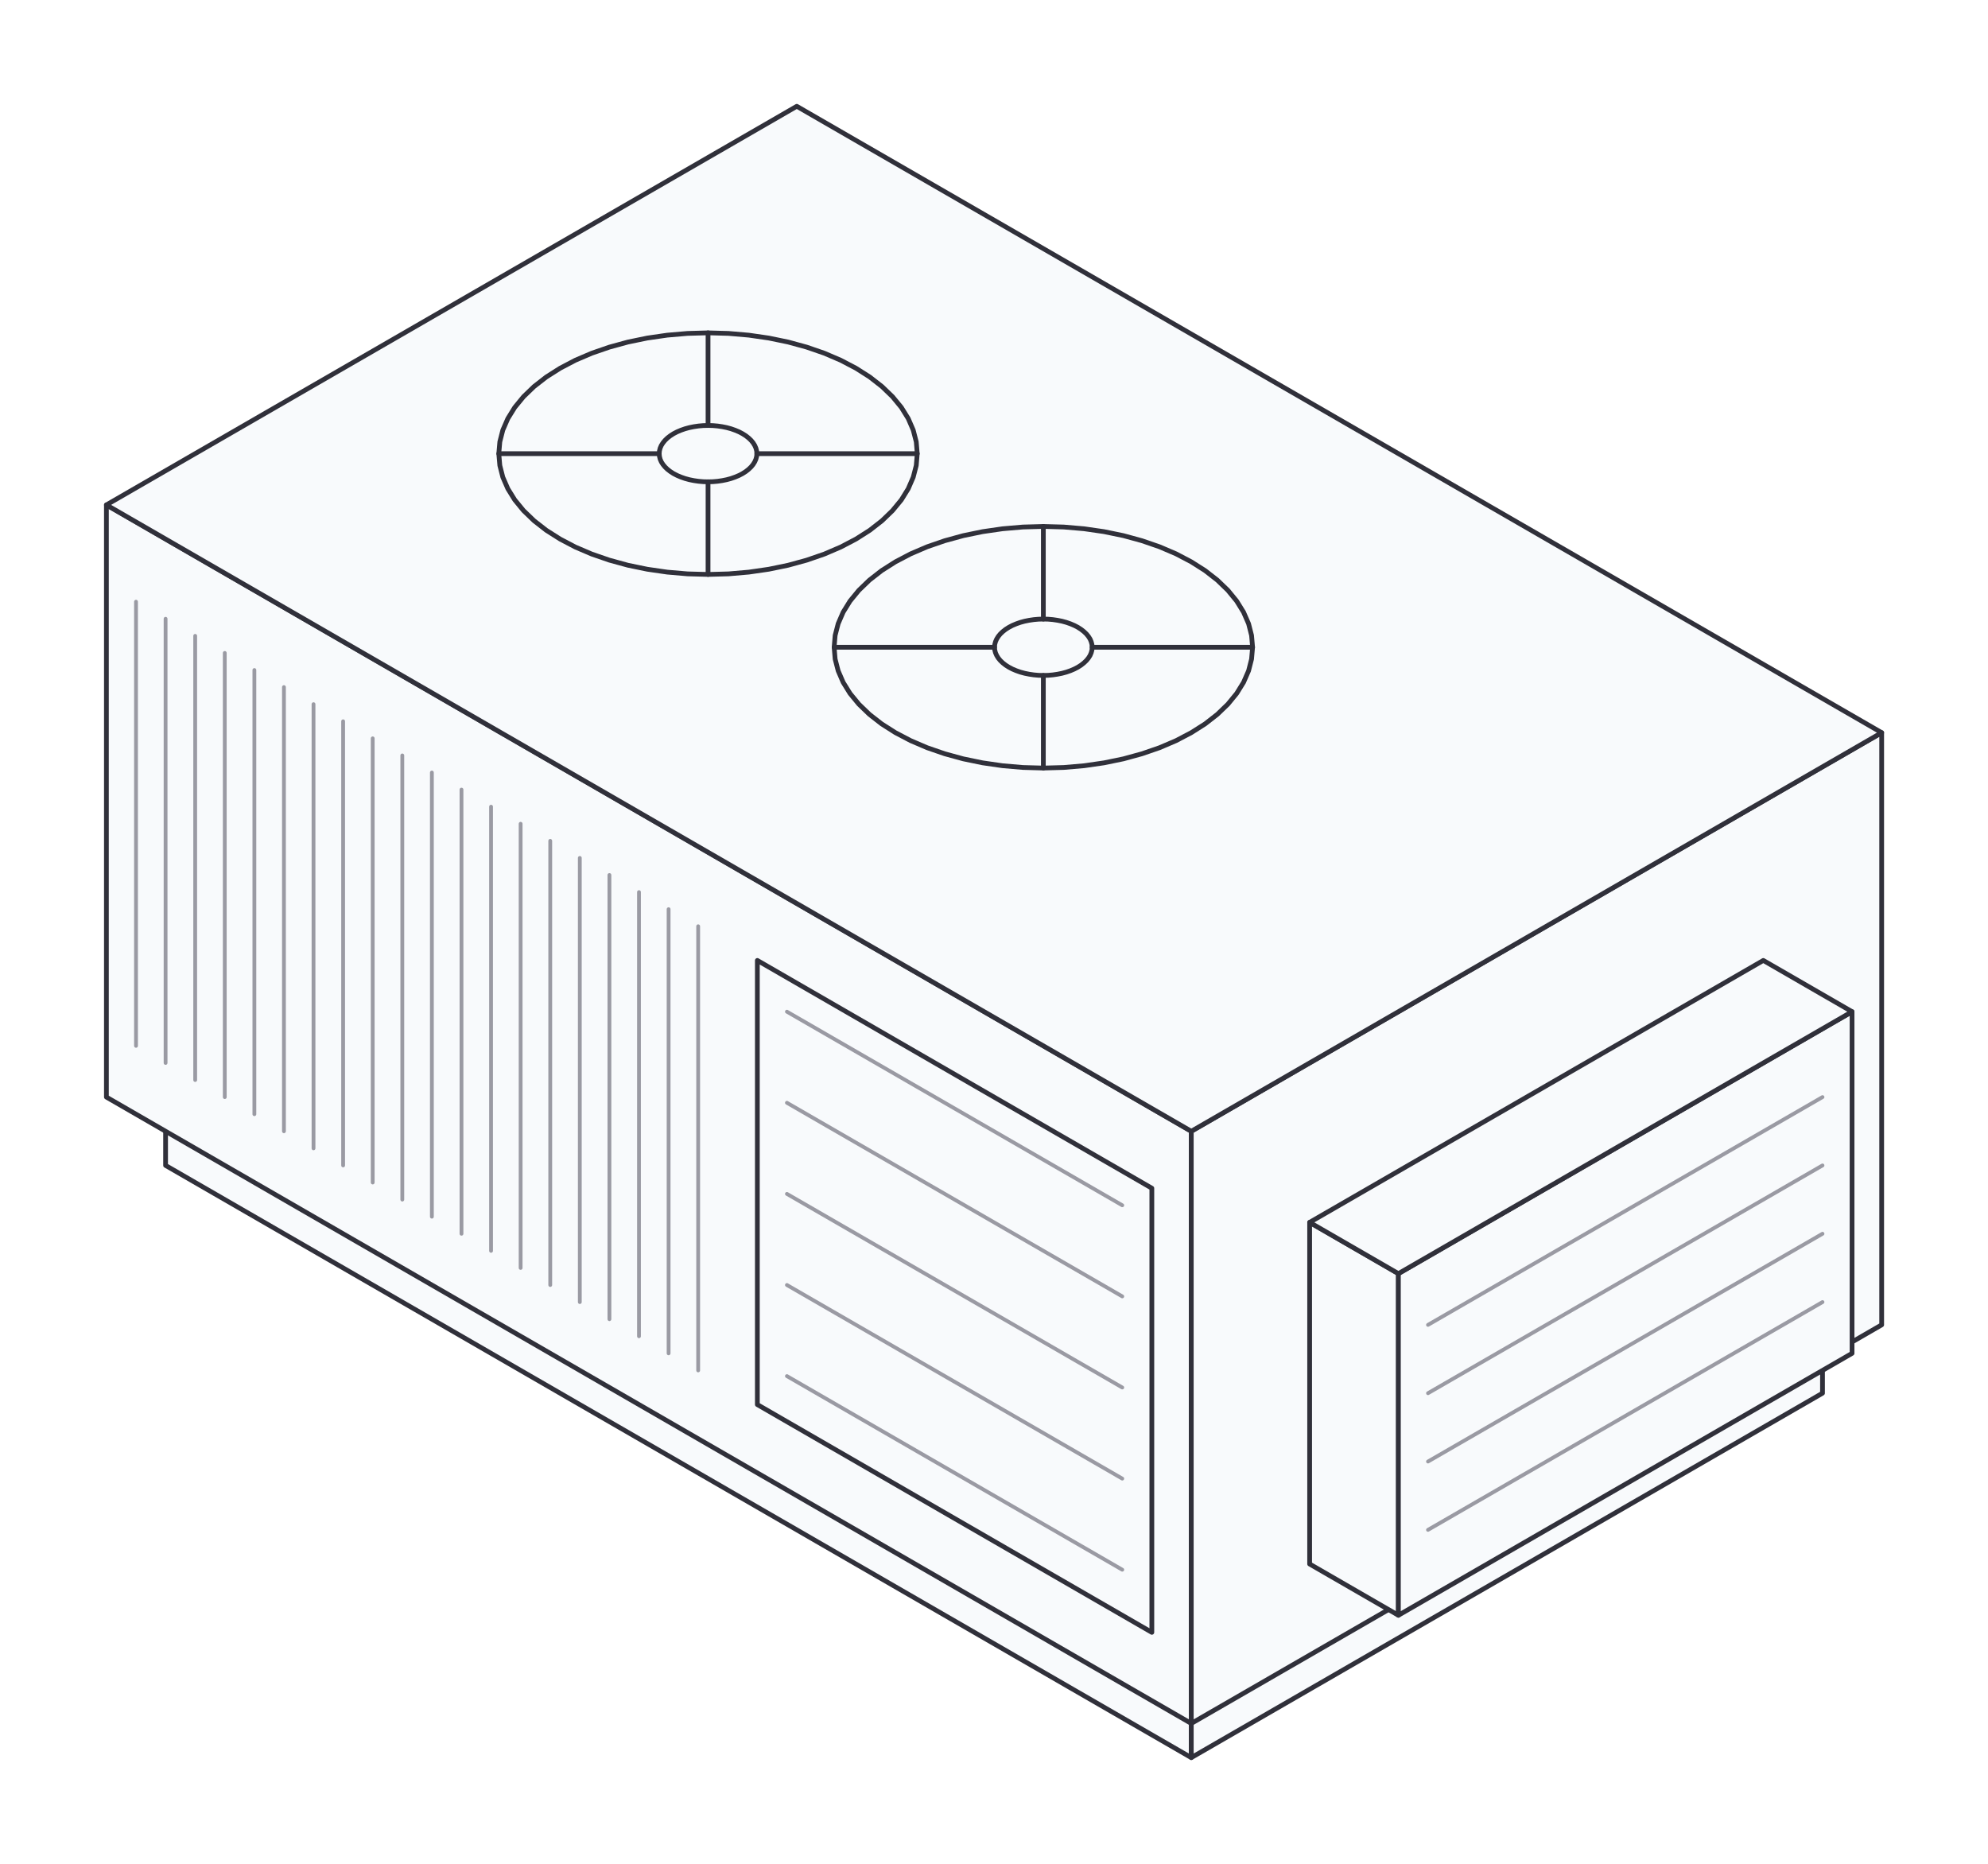
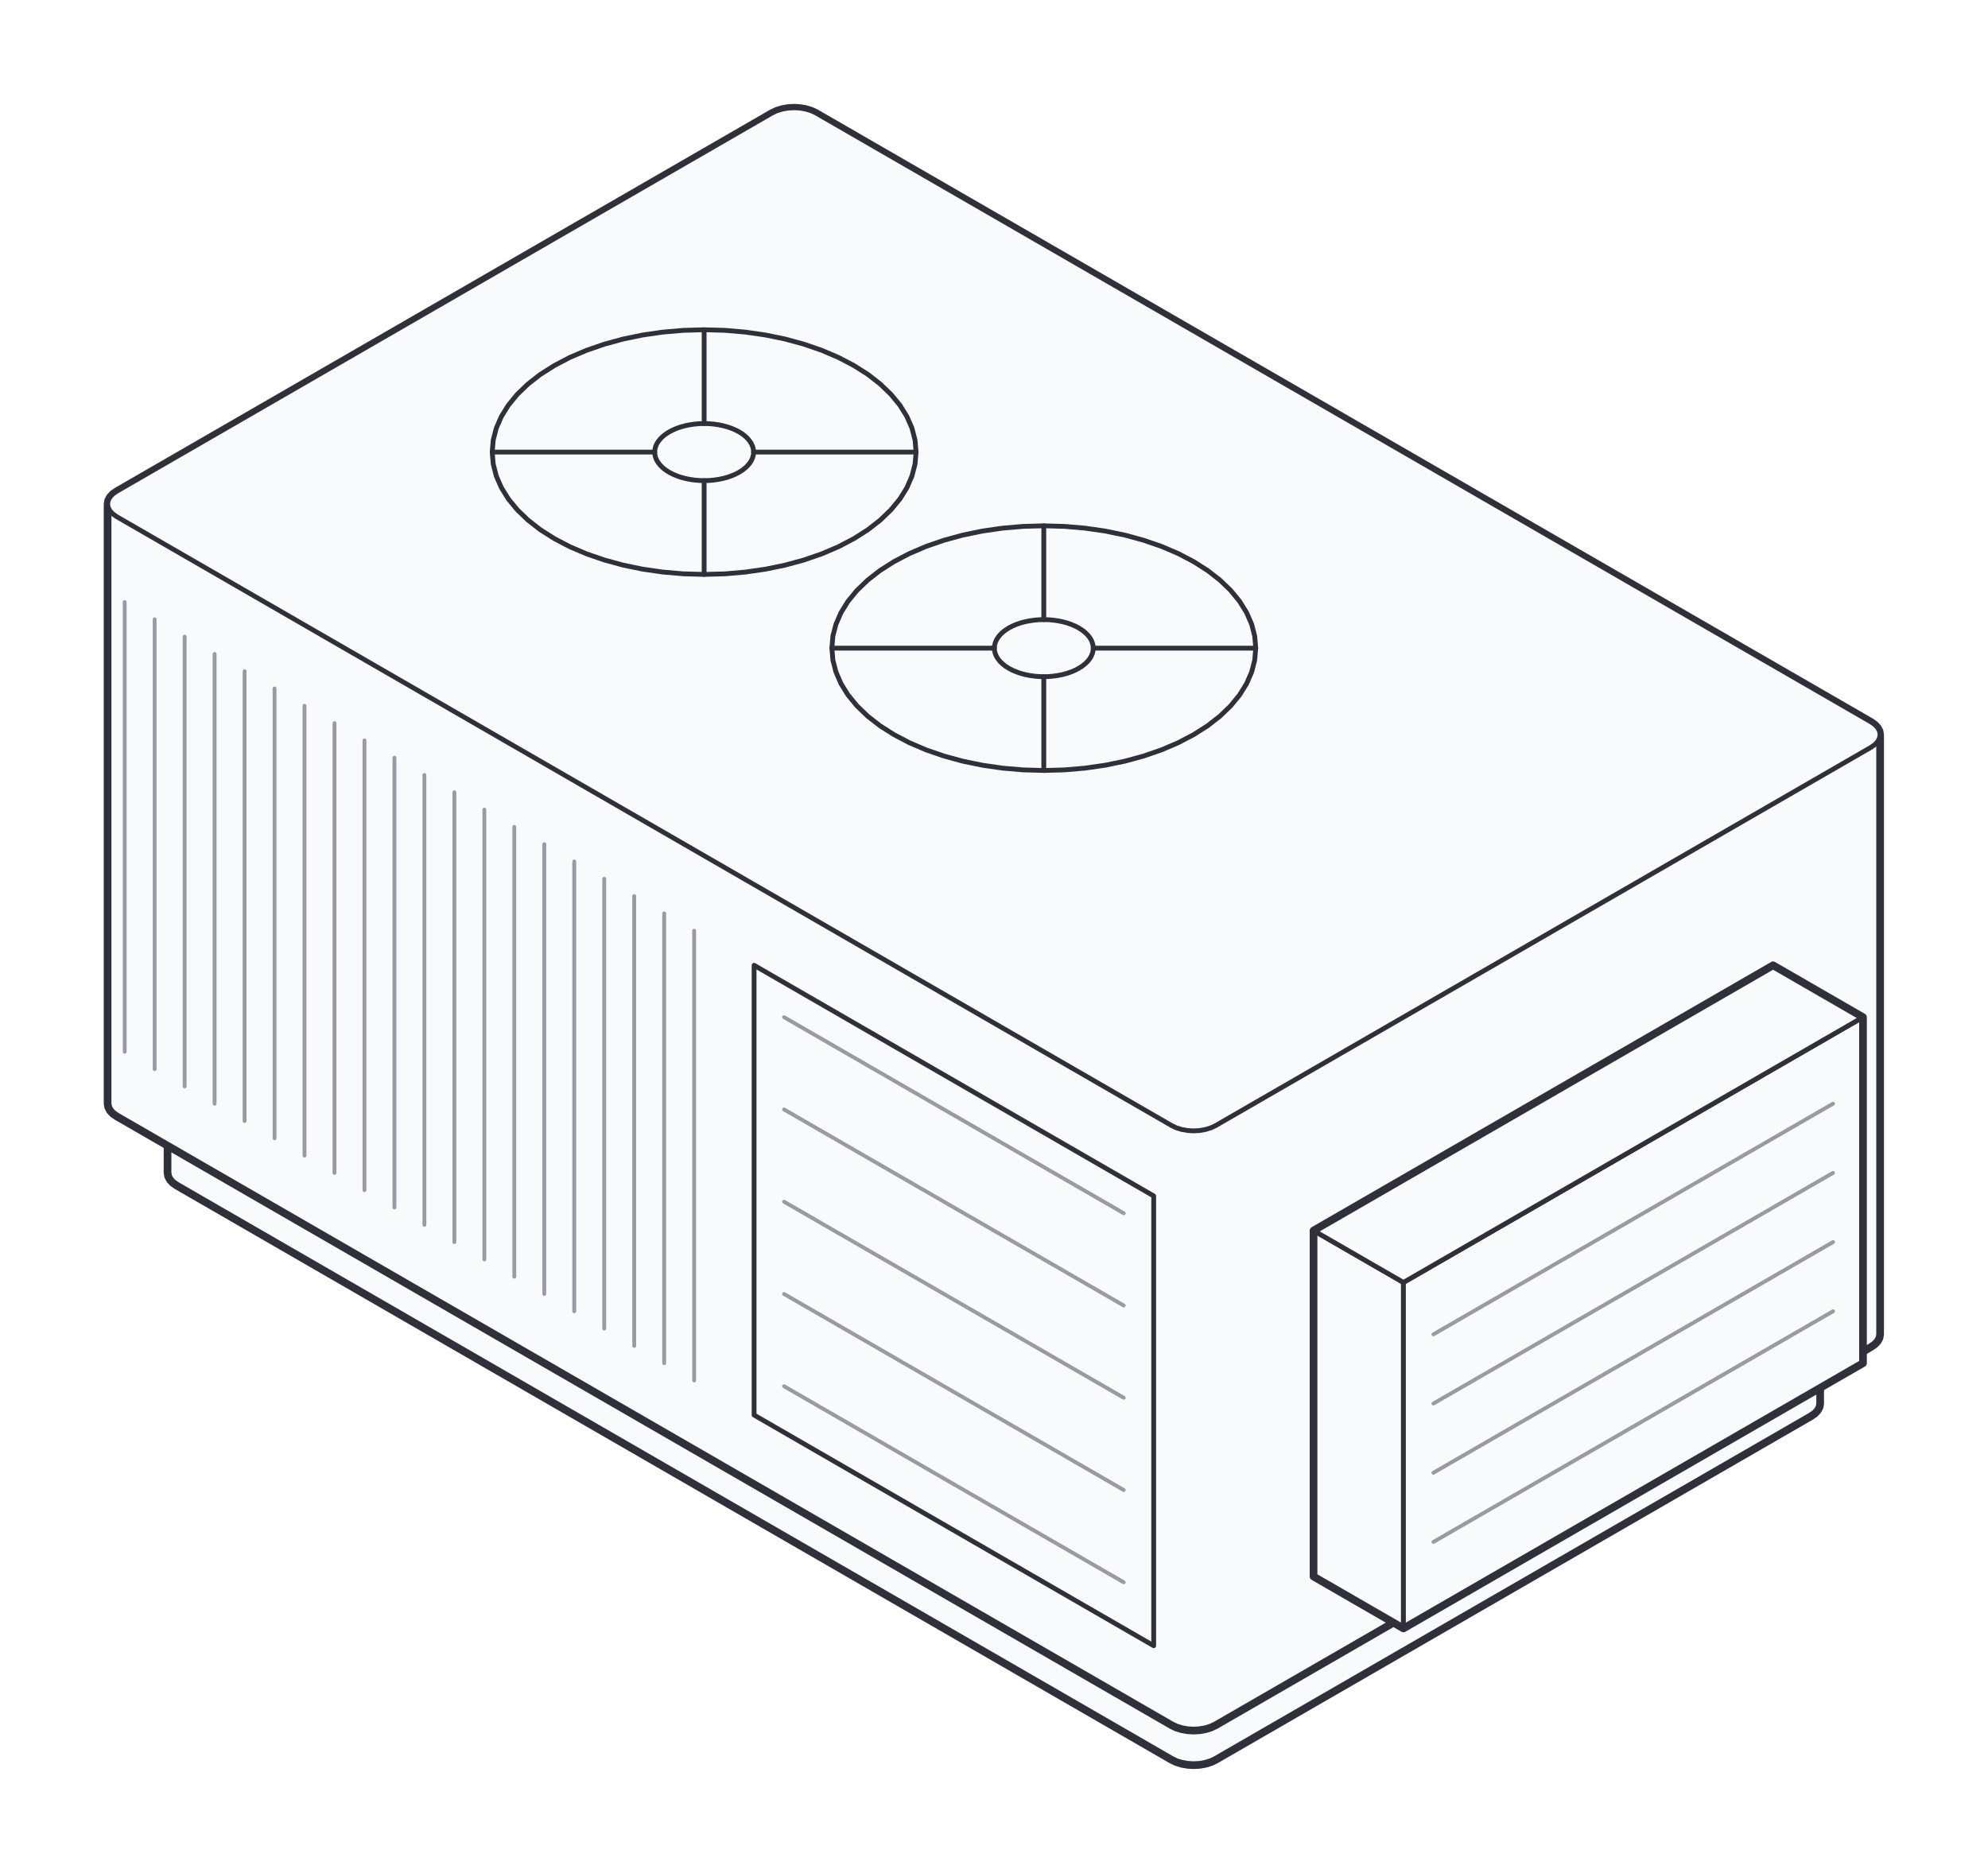
- <svg xmlns="http://www.w3.org/2000/svg" viewBox="-209.9 -202.0 523.7 491.0">
-   <polygon points="-166.28,105.00 103.92,261.00 103.92,243.00 -166.28,87.00" fill="#f8fafc" stroke="#30303a" stroke-width="1.25" stroke-linejoin="round" stroke-linecap="round" vector-effect="non-scaling-stroke" />
-   <polygon points="270.20,165.00 103.92,261.00 103.92,243.00 270.20,147.00" fill="#f8fafc" stroke="#30303a" stroke-width="1.25" stroke-linejoin="round" stroke-linecap="round" vector-effect="non-scaling-stroke" />
-   <polygon points="0.00,-9.00 270.20,147.00 103.92,243.00 -166.28,87.00" fill="#f8fafc" stroke="#30303a" stroke-width="1.25" stroke-linejoin="round" stroke-linecap="round" vector-effect="non-scaling-stroke" />
-   <polygon points="-181.87,87.00 103.92,252.00 103.92,96.00 -181.87,-69.00" fill="#f8fafc" stroke="#30303a" stroke-width="1.25" stroke-linejoin="round" stroke-linecap="round" vector-effect="non-scaling-stroke" />
-   <polygon points="285.79,147.00 103.92,252.00 103.92,96.00 285.79,-9.00" fill="#f8fafc" stroke="#30303a" stroke-width="1.25" stroke-linejoin="round" stroke-linecap="round" vector-effect="non-scaling-stroke" />
-   <polygon points="0.00,-174.00 285.79,-9.00 103.92,96.00 -181.87,-69.00" fill="#f8fafc" stroke="#30303a" stroke-width="1.25" stroke-linejoin="round" stroke-linecap="round" vector-effect="non-scaling-stroke" />
+ <svg xmlns="http://www.w3.org/2000/svg" viewBox="-206.5 -200.1 517.0 487.1">
+   <polygon points="-162.93,87.00 -162.77,86.09 -162.31,85.21 -161.57,84.41 -160.56,83.70 -5.72,-5.70 -4.49,-6.28 -3.09,-6.71 -1.58,-6.98 0.00,-7.07 1.58,-6.98 3.09,-6.71 4.49,-6.28 5.72,-5.70 264.48,143.70 265.49,144.41 266.24,145.21 266.70,146.09 266.85,147.00 266.85,165.00 266.70,165.91 266.24,166.79 265.49,167.59 264.48,168.30 109.64,257.70 108.41,258.28 107.02,258.71 105.50,258.98 103.92,259.07 102.35,258.98 100.83,258.71 99.43,258.28 98.21,257.70 -160.56,108.30 -161.57,107.59 -162.31,106.79 -162.77,105.91 -162.93,105.00" fill="#f8fafc" stroke="#30303a" stroke-width="2.0" stroke-linejoin="round" stroke-linecap="round" vector-effect="non-scaling-stroke" />
+   <polygon points="264.48,143.70 265.49,144.41 266.24,145.21 266.70,146.09 266.85,147.00 266.70,147.91 266.24,148.79 265.49,149.59 264.48,150.30 109.64,239.70 108.41,240.28 107.02,240.71 105.50,240.98 103.92,241.07 102.35,240.98 100.83,240.71 99.43,240.28 98.21,239.70 -160.56,90.30 -161.57,89.59 -162.31,88.79 -162.77,87.91 -162.93,87.00 -162.77,86.09 -162.31,85.21 -161.57,84.41 -160.56,83.70 -5.72,-5.70 -4.49,-6.28 -3.09,-6.71 -1.58,-6.98 0.00,-7.07 1.58,-6.98 3.09,-6.71 4.49,-6.28 5.72,-5.70" fill="#f8fafc" stroke="#30303a" stroke-width="1.25" stroke-linejoin="round" stroke-linecap="round" vector-effect="non-scaling-stroke" />
+   <polygon points="-178.52,-69.00 -178.36,-69.91 -177.90,-70.79 -177.16,-71.59 -176.15,-72.30 -5.72,-170.70 -4.49,-171.28 -3.09,-171.71 -1.58,-171.98 -0.00,-172.07 1.58,-171.98 3.09,-171.71 4.49,-171.28 5.72,-170.70 280.07,-12.30 281.08,-11.59 281.82,-10.79 282.29,-9.91 282.44,-9.00 282.44,147.00 282.29,147.91 281.82,148.79 281.08,149.59 280.07,150.30 109.64,248.70 108.41,249.28 107.02,249.71 105.50,249.98 103.92,250.07 102.35,249.98 100.83,249.71 99.43,249.28 98.21,248.70 -176.15,90.30 -177.16,89.59 -177.90,88.79 -178.36,87.91 -178.52,87.00" fill="#f8fafc" stroke="#30303a" stroke-width="2.0" stroke-linejoin="round" stroke-linecap="round" vector-effect="non-scaling-stroke" />
+   <polygon points="280.07,-12.30 281.08,-11.59 281.82,-10.79 282.28,-9.91 282.44,-9.00 282.28,-8.09 281.82,-7.21 281.08,-6.41 280.07,-5.70 109.64,92.70 108.41,93.28 107.02,93.71 105.50,93.98 103.92,94.07 102.35,93.98 100.83,93.71 99.43,93.28 98.21,92.70 -176.15,-65.70 -177.15,-66.41 -177.90,-67.21 -178.36,-68.09 -178.52,-69.00 -178.36,-69.91 -177.90,-70.79 -177.15,-71.59 -176.15,-72.30 -5.72,-170.70 -4.49,-171.28 -3.09,-171.71 -1.58,-171.98 -0.00,-172.07 1.58,-171.98 3.09,-171.71 4.49,-171.28 5.72,-170.70" fill="#f8fafc" stroke="#30303a" stroke-width="1.25" stroke-linejoin="round" stroke-linecap="round" vector-effect="non-scaling-stroke" />
  <line x1="-174.07" y1="73.50" x2="-174.07" y2="-43.50" fill="none" stroke="#9a9aa3" stroke-width="1" stroke-linejoin="round" stroke-linecap="round" vector-effect="non-scaling-stroke" />
  <line x1="-166.28" y1="78.00" x2="-166.28" y2="-39.00" fill="none" stroke="#9a9aa3" stroke-width="1" stroke-linejoin="round" stroke-linecap="round" vector-effect="non-scaling-stroke" />
  <line x1="-158.48" y1="82.50" x2="-158.48" y2="-34.50" fill="none" stroke="#9a9aa3" stroke-width="1" stroke-linejoin="round" stroke-linecap="round" vector-effect="non-scaling-stroke" />
  <line x1="-150.69" y1="87.00" x2="-150.69" y2="-30.00" fill="none" stroke="#9a9aa3" stroke-width="1" stroke-linejoin="round" stroke-linecap="round" vector-effect="non-scaling-stroke" />
  <line x1="-142.89" y1="91.50" x2="-142.89" y2="-25.50" fill="none" stroke="#9a9aa3" stroke-width="1" stroke-linejoin="round" stroke-linecap="round" vector-effect="non-scaling-stroke" />
  <line x1="-135.10" y1="96.00" x2="-135.10" y2="-21.00" fill="none" stroke="#9a9aa3" stroke-width="1" stroke-linejoin="round" stroke-linecap="round" vector-effect="non-scaling-stroke" />
  <line x1="-127.31" y1="100.50" x2="-127.31" y2="-16.50" fill="none" stroke="#9a9aa3" stroke-width="1" stroke-linejoin="round" stroke-linecap="round" vector-effect="non-scaling-stroke" />
  <line x1="-119.51" y1="105.00" x2="-119.51" y2="-12.00" fill="none" stroke="#9a9aa3" stroke-width="1" stroke-linejoin="round" stroke-linecap="round" vector-effect="non-scaling-stroke" />
  <line x1="-111.72" y1="109.50" x2="-111.72" y2="-7.50" fill="none" stroke="#9a9aa3" stroke-width="1" stroke-linejoin="round" stroke-linecap="round" vector-effect="non-scaling-stroke" />
  <line x1="-103.92" y1="114.00" x2="-103.92" y2="-3.00" fill="none" stroke="#9a9aa3" stroke-width="1" stroke-linejoin="round" stroke-linecap="round" vector-effect="non-scaling-stroke" />
  <line x1="-96.13" y1="118.50" x2="-96.13" y2="1.50" fill="none" stroke="#9a9aa3" stroke-width="1" stroke-linejoin="round" stroke-linecap="round" vector-effect="non-scaling-stroke" />
  <line x1="-88.33" y1="123.00" x2="-88.33" y2="6.00" fill="none" stroke="#9a9aa3" stroke-width="1" stroke-linejoin="round" stroke-linecap="round" vector-effect="non-scaling-stroke" />
  <line x1="-80.54" y1="127.50" x2="-80.54" y2="10.50" fill="none" stroke="#9a9aa3" stroke-width="1" stroke-linejoin="round" stroke-linecap="round" vector-effect="non-scaling-stroke" />
  <line x1="-72.75" y1="132.00" x2="-72.75" y2="15.00" fill="none" stroke="#9a9aa3" stroke-width="1" stroke-linejoin="round" stroke-linecap="round" vector-effect="non-scaling-stroke" />
  <line x1="-64.95" y1="136.50" x2="-64.95" y2="19.50" fill="none" stroke="#9a9aa3" stroke-width="1" stroke-linejoin="round" stroke-linecap="round" vector-effect="non-scaling-stroke" />
  <line x1="-57.16" y1="141.00" x2="-57.16" y2="24.00" fill="none" stroke="#9a9aa3" stroke-width="1" stroke-linejoin="round" stroke-linecap="round" vector-effect="non-scaling-stroke" />
  <line x1="-49.36" y1="145.50" x2="-49.36" y2="28.50" fill="none" stroke="#9a9aa3" stroke-width="1" stroke-linejoin="round" stroke-linecap="round" vector-effect="non-scaling-stroke" />
  <line x1="-41.57" y1="150.00" x2="-41.57" y2="33.00" fill="none" stroke="#9a9aa3" stroke-width="1" stroke-linejoin="round" stroke-linecap="round" vector-effect="non-scaling-stroke" />
  <line x1="-33.77" y1="154.50" x2="-33.77" y2="37.50" fill="none" stroke="#9a9aa3" stroke-width="1" stroke-linejoin="round" stroke-linecap="round" vector-effect="non-scaling-stroke" />
  <line x1="-25.98" y1="159.00" x2="-25.98" y2="42.00" fill="none" stroke="#9a9aa3" stroke-width="1" stroke-linejoin="round" stroke-linecap="round" vector-effect="non-scaling-stroke" />
  <polygon points="-10.39,168.00 93.53,228.00 93.53,111.00 -10.39,51.00" fill="none" stroke="#30303a" stroke-width="1.25" stroke-linejoin="round" stroke-linecap="round" vector-effect="non-scaling-stroke" />
  <line x1="-2.60" y1="160.50" x2="85.74" y2="211.50" fill="none" stroke="#9a9aa3" stroke-width="1" stroke-linejoin="round" stroke-linecap="round" vector-effect="non-scaling-stroke" />
  <line x1="-2.60" y1="136.50" x2="85.74" y2="187.50" fill="none" stroke="#9a9aa3" stroke-width="1" stroke-linejoin="round" stroke-linecap="round" vector-effect="non-scaling-stroke" />
  <line x1="-2.60" y1="112.50" x2="85.74" y2="163.50" fill="none" stroke="#9a9aa3" stroke-width="1" stroke-linejoin="round" stroke-linecap="round" vector-effect="non-scaling-stroke" />
  <line x1="-2.60" y1="88.50" x2="85.74" y2="139.50" fill="none" stroke="#9a9aa3" stroke-width="1" stroke-linejoin="round" stroke-linecap="round" vector-effect="non-scaling-stroke" />
  <line x1="-2.60" y1="64.50" x2="85.74" y2="115.50" fill="none" stroke="#9a9aa3" stroke-width="1" stroke-linejoin="round" stroke-linecap="round" vector-effect="non-scaling-stroke" />
  <polygon points="135.10,210.00 158.48,223.50 158.48,133.50 135.10,120.00" fill="#f8fafc" stroke="#30303a" stroke-width="1.25" stroke-linejoin="round" stroke-linecap="round" vector-effect="non-scaling-stroke" />
  <polygon points="277.99,154.50 158.48,223.50 158.48,133.50 277.99,64.50" fill="#f8fafc" stroke="#30303a" stroke-width="1.25" stroke-linejoin="round" stroke-linecap="round" vector-effect="non-scaling-stroke" />
  <polygon points="254.61,51.00 277.99,64.50 158.48,133.50 135.10,120.00" fill="#f8fafc" stroke="#30303a" stroke-width="1.25" stroke-linejoin="round" stroke-linecap="round" vector-effect="non-scaling-stroke" />
+   <polygon points="135.10,120.00 254.61,51.00 277.99,64.50 277.99,154.50 158.48,223.50 135.10,210.00" fill="none" stroke="#30303a" stroke-width="2.0" stroke-linejoin="round" stroke-linecap="round" vector-effect="non-scaling-stroke" />
  <line x1="270.20" y1="141.00" x2="166.28" y2="201.00" fill="none" stroke="#9a9aa3" stroke-width="1" stroke-linejoin="round" stroke-linecap="round" vector-effect="non-scaling-stroke" />
  <line x1="270.20" y1="123.00" x2="166.28" y2="183.00" fill="none" stroke="#9a9aa3" stroke-width="1" stroke-linejoin="round" stroke-linecap="round" vector-effect="non-scaling-stroke" />
  <line x1="270.20" y1="105.00" x2="166.28" y2="165.00" fill="none" stroke="#9a9aa3" stroke-width="1" stroke-linejoin="round" stroke-linecap="round" vector-effect="non-scaling-stroke" />
  <line x1="270.20" y1="87.00" x2="166.28" y2="147.00" fill="none" stroke="#9a9aa3" stroke-width="1" stroke-linejoin="round" stroke-linecap="round" vector-effect="non-scaling-stroke" />
  <polygon points="15.59,-60.00 11.58,-57.90 7.24,-56.04 2.60,-54.44 -2.29,-53.10 -7.38,-52.05 -12.63,-51.29 -17.98,-50.83 -23.38,-50.68 -28.78,-50.83 -34.13,-51.29 -39.38,-52.05 -44.47,-53.10 -49.36,-54.44 -54.00,-56.04 -58.35,-57.90 -62.35,-60.00 -65.99,-62.31 -69.21,-64.82 -71.99,-67.50 -74.30,-70.32 -76.12,-73.26 -77.44,-76.29 -78.23,-79.38 -78.50,-82.50 -78.23,-85.62 -77.44,-88.71 -76.12,-91.74 -74.30,-94.68 -71.99,-97.50 -69.21,-100.18 -65.99,-102.69 -62.35,-105.00 -58.35,-107.10 -54.00,-108.96 -49.36,-110.56 -44.47,-111.90 -39.38,-112.95 -34.13,-113.71 -28.78,-114.17 -23.38,-114.32 -17.98,-114.17 -12.63,-113.71 -7.38,-112.95 -2.29,-111.90 2.60,-110.56 7.24,-108.96 11.58,-107.10 15.59,-105.00 19.22,-102.69 22.44,-100.18 25.22,-97.50 27.54,-94.68 29.36,-91.74 30.67,-88.71 31.47,-85.62 31.73,-82.50 31.47,-79.38 30.67,-76.29 29.36,-73.26 27.54,-70.32 25.22,-67.50 22.44,-64.82 19.22,-62.31" fill="none" stroke="#30303a" stroke-width="1.25" stroke-linejoin="round" stroke-linecap="round" vector-effect="non-scaling-stroke" />
  <polygon points="-14.29,-77.25 -15.22,-76.76 -16.24,-76.33 -17.32,-75.95 -18.46,-75.64 -19.65,-75.40 -20.87,-75.22 -22.12,-75.11 -23.38,-75.08 -24.64,-75.11 -25.89,-75.22 -27.12,-75.40 -28.30,-75.64 -29.44,-75.95 -30.53,-76.33 -31.54,-76.76 -32.48,-77.25 -33.32,-77.79 -34.08,-78.38 -34.72,-79.00 -35.26,-79.66 -35.69,-80.34 -36.00,-81.05 -36.18,-81.77 -36.24,-82.50 -36.18,-83.23 -36.00,-83.95 -35.69,-84.66 -35.26,-85.34 -34.72,-86.00 -34.08,-86.62 -33.32,-87.21 -32.48,-87.75 -31.54,-88.24 -30.53,-88.67 -29.44,-89.05 -28.30,-89.36 -27.12,-89.60 -25.89,-89.78 -24.64,-89.89 -23.38,-89.92 -22.12,-89.89 -20.87,-89.78 -19.65,-89.60 -18.46,-89.36 -17.32,-89.05 -16.24,-88.67 -15.22,-88.24 -14.29,-87.75 -13.44,-87.21 -12.69,-86.62 -12.04,-86.00 -11.50,-85.34 -11.08,-84.66 -10.77,-83.95 -10.58,-83.23 -10.52,-82.50 -10.58,-81.77 -10.77,-81.05 -11.08,-80.34 -11.50,-79.66 -12.04,-79.00 -12.69,-78.38 -13.44,-77.79" fill="none" stroke="#30303a" stroke-width="1.25" stroke-linejoin="round" stroke-linecap="round" vector-effect="non-scaling-stroke" />
  <line x1="-23.38" y1="-75.08" x2="-23.38" y2="-50.68" fill="none" stroke="#30303a" stroke-width="1.25" stroke-linejoin="round" stroke-linecap="round" vector-effect="non-scaling-stroke" />
  <line x1="-36.24" y1="-82.50" x2="-78.50" y2="-82.50" fill="none" stroke="#30303a" stroke-width="1.25" stroke-linejoin="round" stroke-linecap="round" vector-effect="non-scaling-stroke" />
  <line x1="-23.38" y1="-89.92" x2="-23.38" y2="-114.32" fill="none" stroke="#30303a" stroke-width="1.25" stroke-linejoin="round" stroke-linecap="round" vector-effect="non-scaling-stroke" />
  <line x1="-10.52" y1="-82.50" x2="31.73" y2="-82.50" fill="none" stroke="#30303a" stroke-width="1.25" stroke-linejoin="round" stroke-linecap="round" vector-effect="non-scaling-stroke" />
  <polygon points="103.92,-9.00 99.92,-6.90 95.57,-5.04 90.93,-3.44 86.04,-2.10 80.95,-1.05 75.70,-0.29 70.35,0.17 64.95,0.32 59.55,0.17 54.20,-0.29 48.95,-1.05 43.86,-2.10 38.97,-3.44 34.33,-5.04 29.99,-6.90 25.98,-9.00 22.35,-11.31 19.13,-13.82 16.35,-16.50 14.03,-19.32 12.21,-22.26 10.90,-25.29 10.10,-28.38 9.84,-31.50 10.10,-34.62 10.90,-37.71 12.21,-40.74 14.03,-43.68 16.35,-46.50 19.13,-49.18 22.35,-51.69 25.98,-54.00 29.99,-56.10 34.33,-57.96 38.97,-59.56 43.86,-60.90 48.95,-61.95 54.20,-62.71 59.55,-63.17 64.95,-63.32 70.35,-63.17 75.70,-62.71 80.95,-61.95 86.04,-60.90 90.93,-59.56 95.57,-57.96 99.92,-56.10 103.92,-54.00 107.56,-51.69 110.78,-49.18 113.56,-46.50 115.87,-43.68 117.69,-40.74 119.01,-37.71 119.80,-34.62 120.07,-31.50 119.80,-28.38 119.01,-25.29 117.69,-22.26 115.87,-19.32 113.56,-16.50 110.78,-13.82 107.56,-11.31" fill="none" stroke="#30303a" stroke-width="1.25" stroke-linejoin="round" stroke-linecap="round" vector-effect="non-scaling-stroke" />
  <polygon points="74.05,-26.25 73.11,-25.76 72.10,-25.33 71.01,-24.95 69.87,-24.64 68.68,-24.40 67.46,-24.22 66.21,-24.11 64.95,-24.08 63.69,-24.11 62.44,-24.22 61.22,-24.40 60.03,-24.64 58.89,-24.95 57.81,-25.33 56.79,-25.76 55.86,-26.25 55.01,-26.79 54.26,-27.38 53.61,-28.00 53.07,-28.66 52.65,-29.34 52.34,-30.05 52.15,-30.77 52.09,-31.50 52.15,-32.23 52.34,-32.95 52.65,-33.66 53.07,-34.34 53.61,-35.00 54.26,-35.62 55.01,-36.21 55.86,-36.75 56.79,-37.24 57.81,-37.67 58.89,-38.05 60.03,-38.36 61.22,-38.60 62.44,-38.78 63.69,-38.89 64.95,-38.92 66.21,-38.89 67.46,-38.78 68.68,-38.60 69.87,-38.36 71.01,-38.05 72.10,-37.67 73.11,-37.24 74.05,-36.75 74.89,-36.21 75.64,-35.62 76.29,-35.00 76.83,-34.34 77.26,-33.66 77.56,-32.95 77.75,-32.23 77.81,-31.50 77.75,-30.77 77.56,-30.05 77.26,-29.34 76.83,-28.66 76.29,-28.00 75.64,-27.38 74.89,-26.79" fill="none" stroke="#30303a" stroke-width="1.25" stroke-linejoin="round" stroke-linecap="round" vector-effect="non-scaling-stroke" />
  <line x1="64.95" y1="-24.08" x2="64.95" y2="0.32" fill="none" stroke="#30303a" stroke-width="1.25" stroke-linejoin="round" stroke-linecap="round" vector-effect="non-scaling-stroke" />
  <line x1="52.09" y1="-31.50" x2="9.84" y2="-31.50" fill="none" stroke="#30303a" stroke-width="1.25" stroke-linejoin="round" stroke-linecap="round" vector-effect="non-scaling-stroke" />
  <line x1="64.95" y1="-38.92" x2="64.95" y2="-63.32" fill="none" stroke="#30303a" stroke-width="1.25" stroke-linejoin="round" stroke-linecap="round" vector-effect="non-scaling-stroke" />
  <line x1="77.81" y1="-31.50" x2="120.07" y2="-31.50" fill="none" stroke="#30303a" stroke-width="1.25" stroke-linejoin="round" stroke-linecap="round" vector-effect="non-scaling-stroke" />
</svg>
